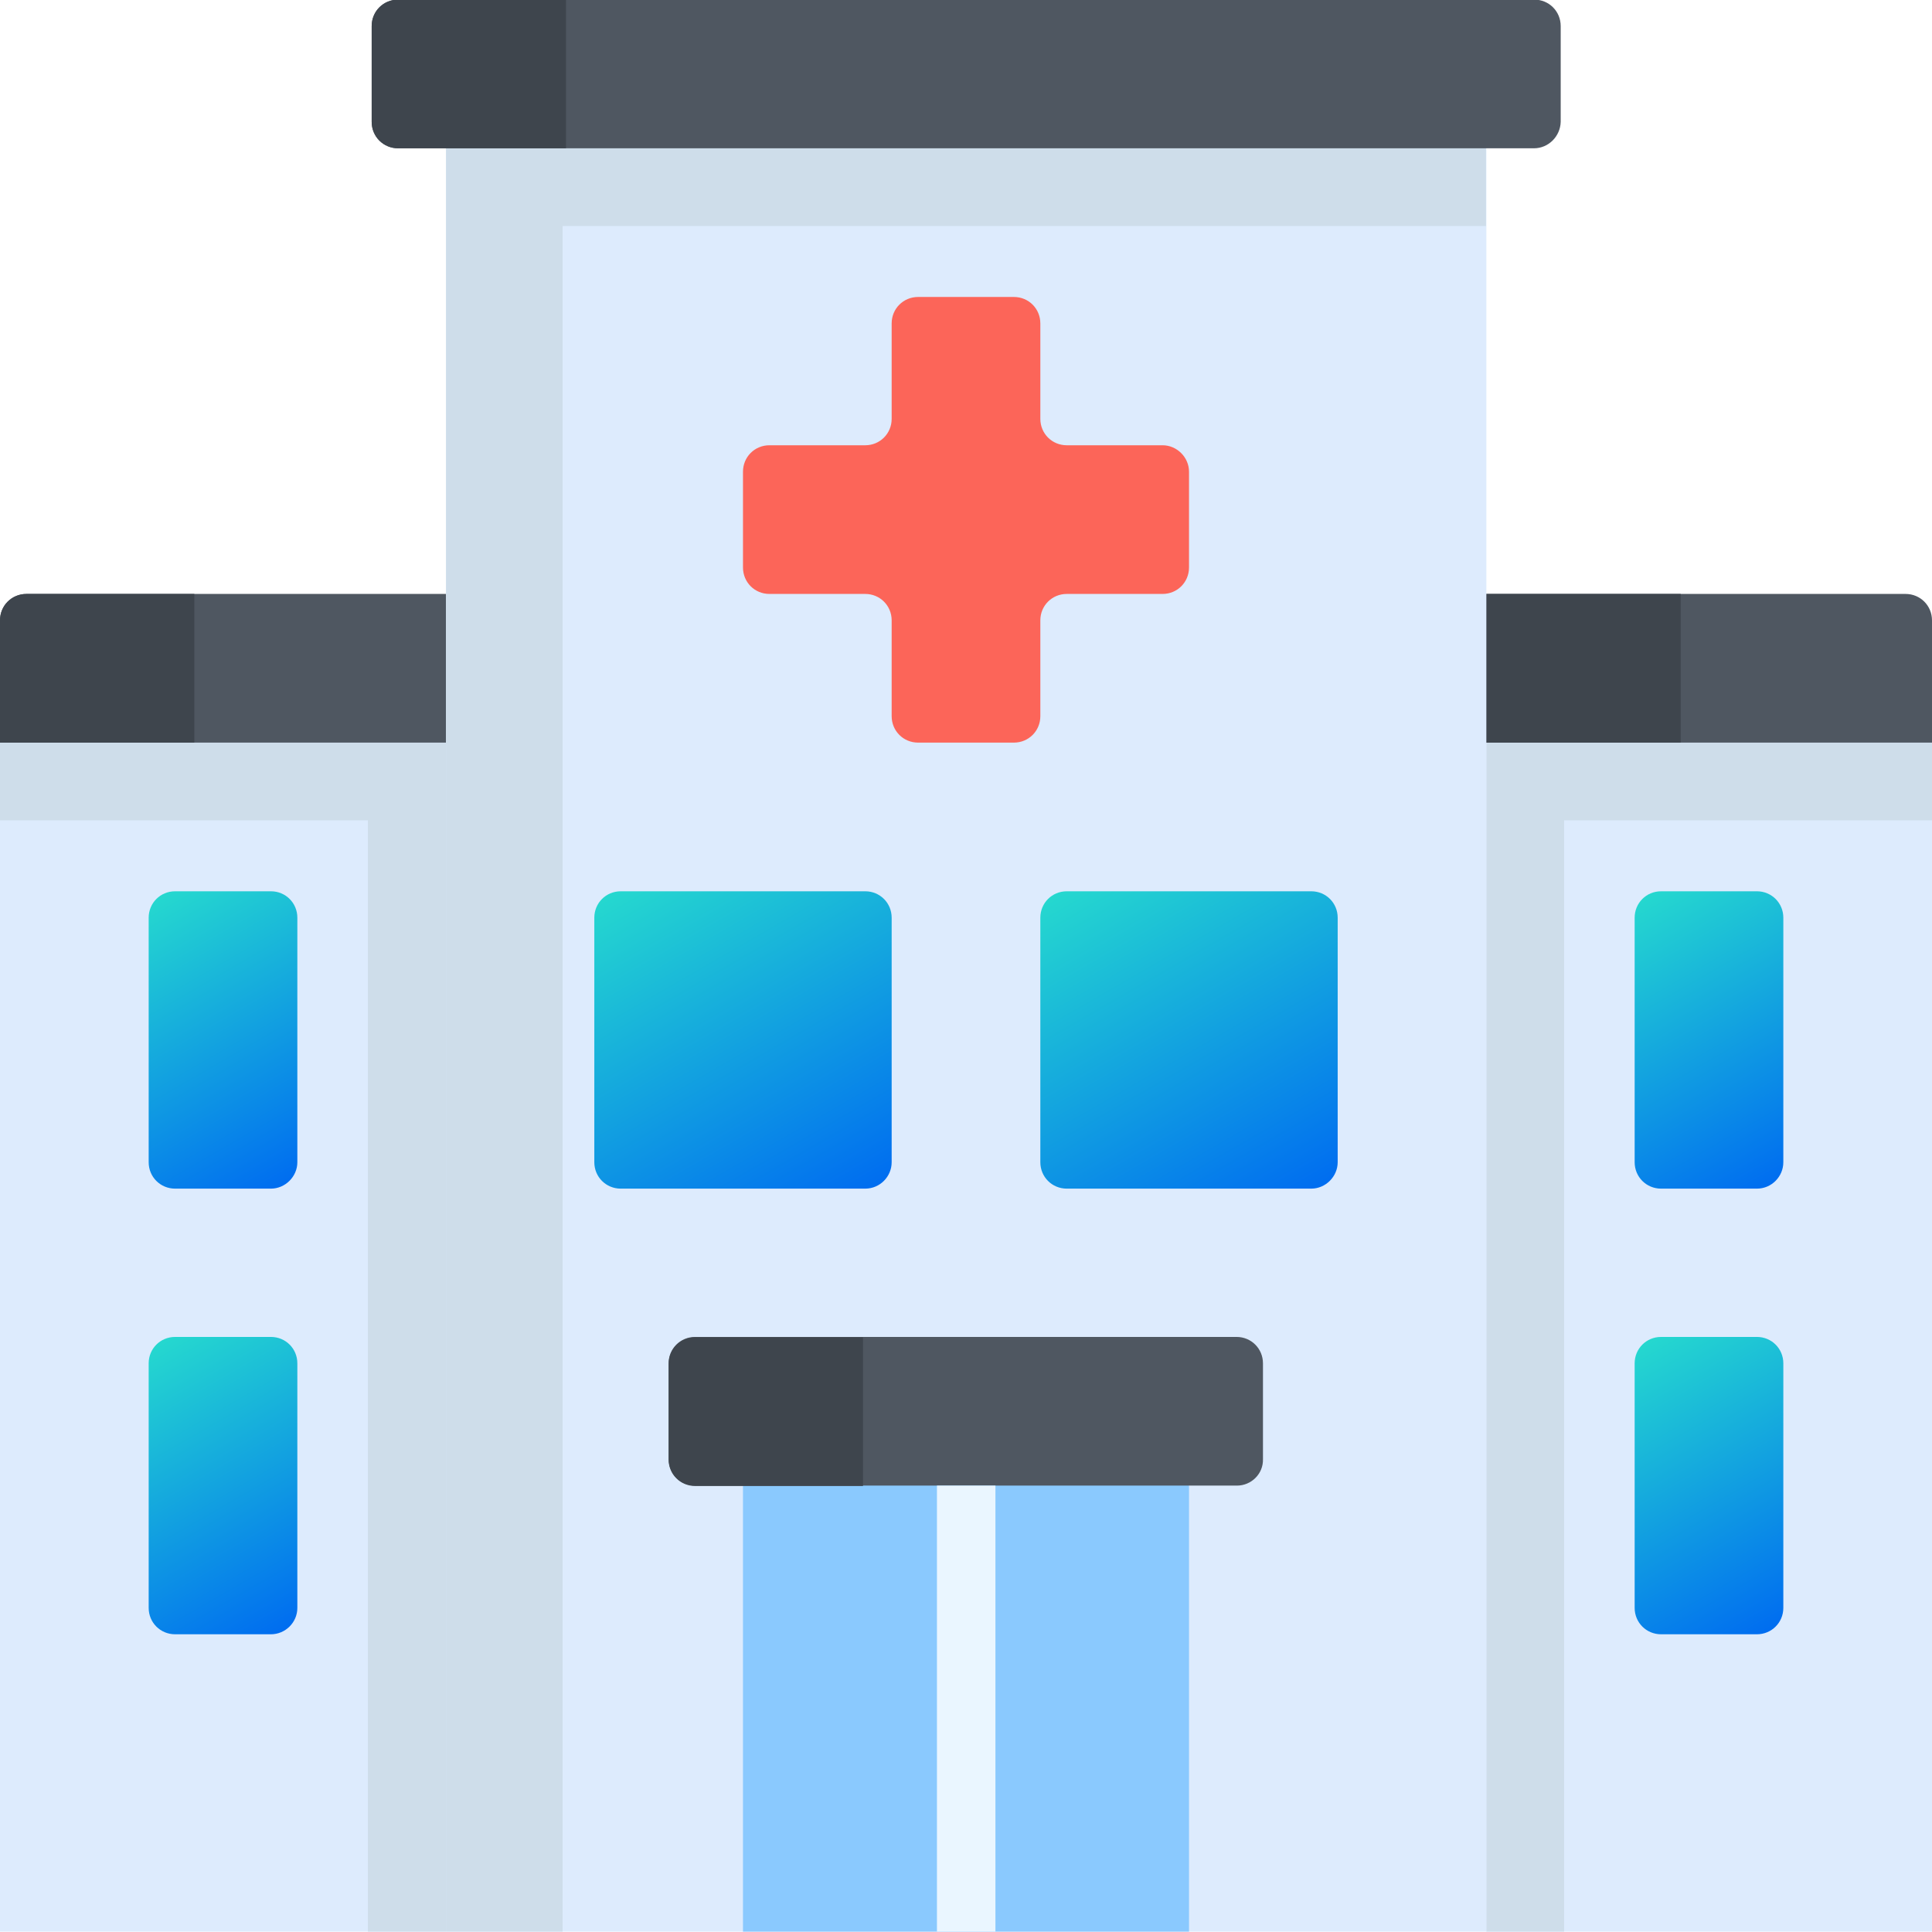
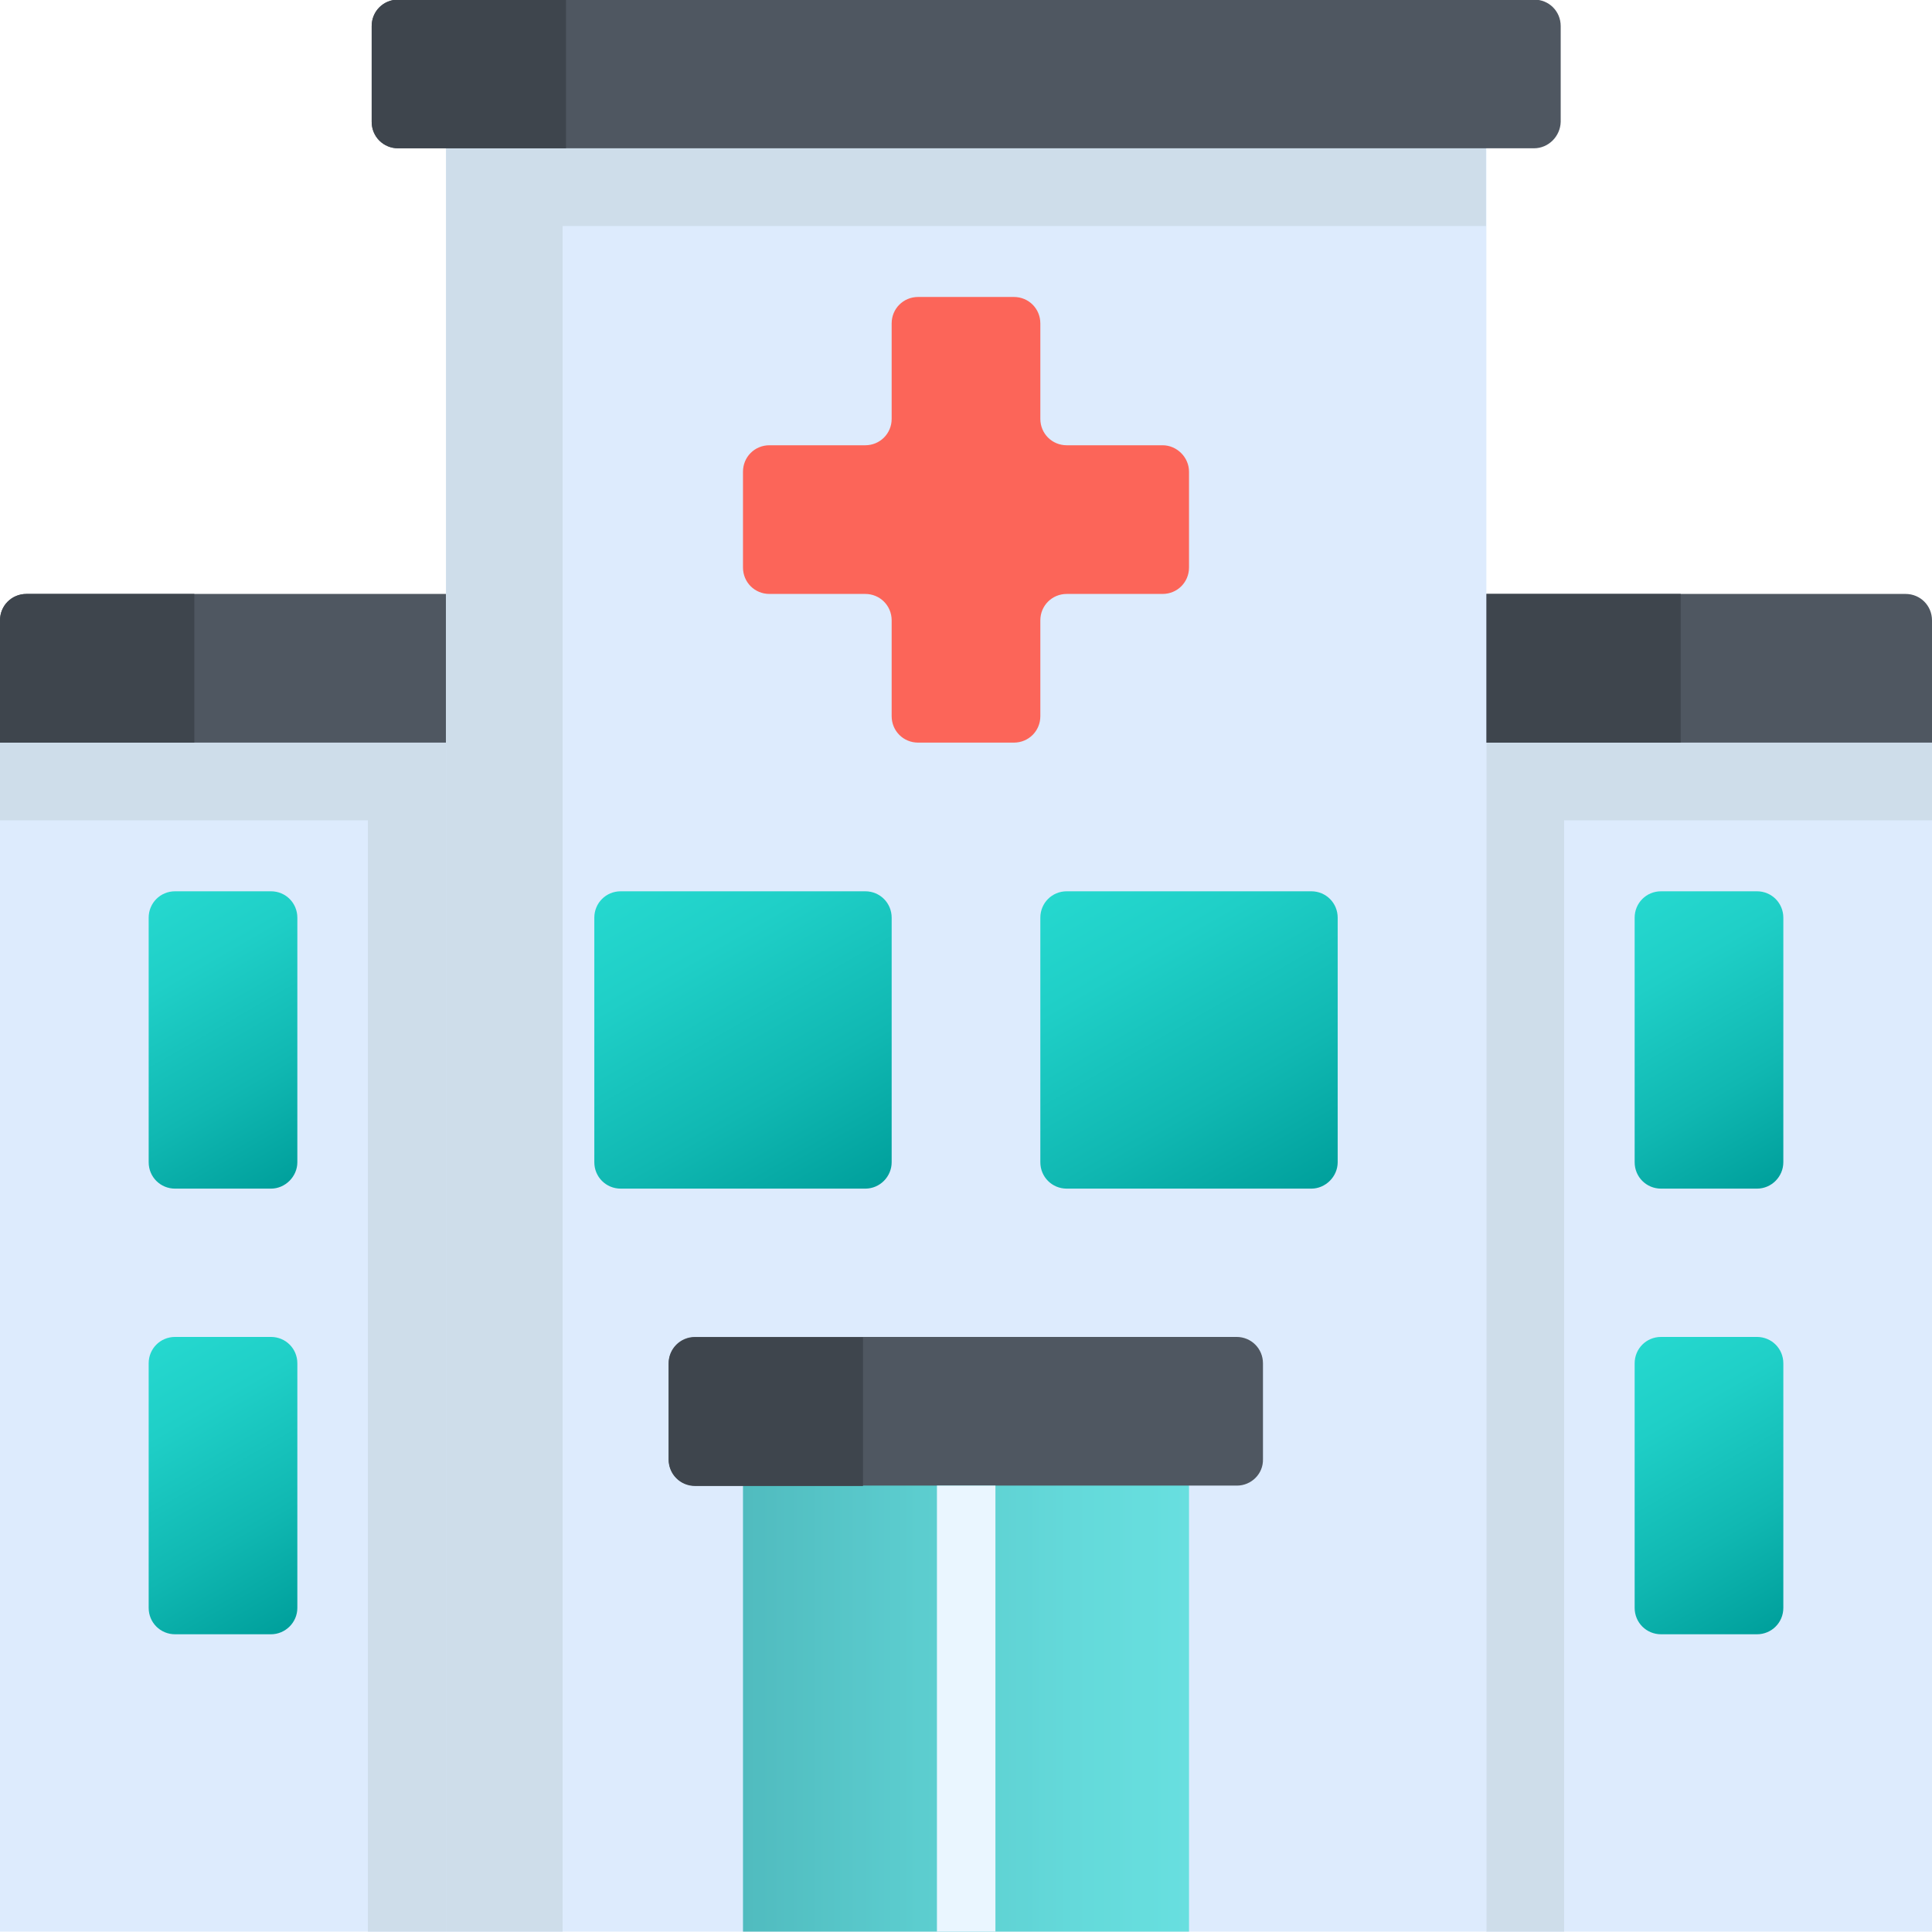
<svg xmlns="http://www.w3.org/2000/svg" version="1.1" id="Layer_1" x="0px" y="0px" viewBox="0 0 512 512" style="enable-background:new 0 0 512 512;" xml:space="preserve">
  <style type="text/css">
	.st0{fill:#DDEBFD;}
	.st1{fill:#CEDDEA;}
	.st2{fill:url(#SVGID_1_);}
- 	.st3{fill:url(#SVGID_00000025401595220501543670000001821291548920401290_);}
+ 	.st3{fill:url(#SVGID_00000150076656357654350290000013479548905019688106_);}
	.st4{fill:#4F5761;}
	.st5{fill:#3E454D;}
- 	.st6{fill:url(#SVGID_00000151534278376119053470000016510366547747504789_);}
- 	.st7{fill:url(#SVGID_00000129906174742837411190000018204446631452236196_);}
- 	.st8{fill:#8AC9FE;}
+ 	.st6{fill:url(#SVGID_00000047022008887153341260000010667080712371586964_);}
+ 	.st7{fill:url(#SVGID_00000158729455585740799690000000409210155184162978_);}
+ 	.st8{opacity:0.64;fill:url(#SVGID_00000170963901321136823100000008812666128227057558_);}
	.st9{fill:#FC6559;}
- 	.st10{fill:url(#SVGID_00000038410549540887239620000012708527779922832575_);}
- 	.st11{fill:url(#SVGID_00000003077495576003527310000004202280204087416241_);}
+ 	.st10{fill:url(#SVGID_00000183927286193468800270000017610820160369165464_);}
+ 	.st11{fill:url(#SVGID_00000104673581529618059430000016241329427954094773_);}
	.st12{fill:#EAF6FF;}
</style>
  <path class="st0" d="M0,186.5h118.2v325.4H0V186.5z" />
  <path class="st1" d="M118.2,186.5v325.4H97.5V217.4H0v-30.9H118.2z" />
-   <linearGradient id="SVGID_1_" gradientUnits="userSpaceOnUse" x1="79.792" y1="202.955" x2="38.388" y2="274.668" gradientTransform="matrix(1 0 0 -1 0 514.3937)">
-     <stop offset="0" style="stop-color:#006DF0" />
+   <linearGradient id="SVGID_1_" gradientUnits="userSpaceOnUse" x1="79.792" y1="638.935" x2="38.388" y2="567.222" gradientTransform="matrix(1 0 0 1 0 -327.4962)">
+     <stop offset="0" style="stop-color:#00A09C" />
+     <stop offset="0.338" style="stop-color:#10B8B2" />
+     <stop offset="0.745" style="stop-color:#1FCFC7" />
    <stop offset="1" style="stop-color:#25D8CF" />
  </linearGradient>
  <path class="st2" d="M71.8,315H46.4c-3.9,0-7-3.1-7-7v-64.8c0-3.9,3.1-7,7-7h25.4c3.9,0,7,3.1,7,7V308C78.8,311.8,75.6,315,71.8,315  z" />
-   <linearGradient id="SVGID_00000036931030334975389140000007198240635550619545_" gradientUnits="userSpaceOnUse" x1="79.801" y1="84.838" x2="38.388" y2="156.568" gradientTransform="matrix(1 0 0 -1 0 514.3937)">
-     <stop offset="0" style="stop-color:#006DF0" />
+   <linearGradient id="SVGID_00000088844134326541096580000000234069076878246277_" gradientUnits="userSpaceOnUse" x1="79.801" y1="757.052" x2="38.388" y2="685.322" gradientTransform="matrix(1 0 0 1 0 -327.4962)">
+     <stop offset="0" style="stop-color:#00A09C" />
+     <stop offset="0.338" style="stop-color:#10B8B2" />
+     <stop offset="0.745" style="stop-color:#1FCFC7" />
    <stop offset="1" style="stop-color:#25D8CF" />
  </linearGradient>
-   <path style="fill:url(#SVGID_00000036931030334975389140000007198240635550619545_);" d="M71.8,433.1H46.4c-3.9,0-7-3.1-7-7v-64.8  c0-3.9,3.1-7,7-7h25.4c3.9,0,7,3.1,7,7v64.8C78.8,430,75.6,433.1,71.8,433.1z" />
+   <path style="fill:url(#SVGID_00000088844134326541096580000000234069076878246277_);" d="M71.8,433.1H46.4c-3.9,0-7-3.1-7-7v-64.8  c0-3.9,3.1-7,7-7h25.4c3.9,0,7,3.1,7,7v64.8C78.8,430,75.6,433.1,71.8,433.1z" />
  <path class="st4" d="M118.2,196.8H0v-32.4c0-3.9,3.1-7,7-7h111.2l10,10.1v19L118.2,196.8z" />
  <path class="st5" d="M51.5,157.4v39.4H0v-32.4c0-3.9,3.1-7,7-7H51.5z" />
  <path class="st0" d="M393.8,186.5H512v325.4H393.8V186.5z" />
  <path class="st1" d="M512,186.5v30.9h-97.5v294.5h-20.6V186.5H512z" />
-   <linearGradient id="SVGID_00000046313813628663725090000011268591858138879151_" gradientUnits="userSpaceOnUse" x1="473.603" y1="202.935" x2="432.188" y2="274.668" gradientTransform="matrix(1 0 0 -1 0 514.3937)">
-     <stop offset="0" style="stop-color:#006DF0" />
+   <linearGradient id="SVGID_00000018223948409699190420000015346368149568366745_" gradientUnits="userSpaceOnUse" x1="473.603" y1="638.954" x2="432.188" y2="567.222" gradientTransform="matrix(1 0 0 1 0 -327.4962)">
+     <stop offset="0" style="stop-color:#00A09C" />
+     <stop offset="0.338" style="stop-color:#10B8B2" />
+     <stop offset="0.745" style="stop-color:#1FCFC7" />
    <stop offset="1" style="stop-color:#25D8CF" />
  </linearGradient>
-   <path style="fill:url(#SVGID_00000046313813628663725090000011268591858138879151_);" d="M465.6,315h-25.4c-3.9,0-7-3.1-7-7v-64.8  c0-3.9,3.1-7,7-7h25.4c3.9,0,7,3.1,7,7V308C472.6,311.8,469.5,315,465.6,315z" />
-   <linearGradient id="SVGID_00000152958185541236604200000017705100091025480584_" gradientUnits="userSpaceOnUse" x1="473.612" y1="84.819" x2="432.188" y2="156.568" gradientTransform="matrix(1 0 0 -1 0 514.3937)">
-     <stop offset="0" style="stop-color:#006DF0" />
+   <path style="fill:url(#SVGID_00000018223948409699190420000015346368149568366745_);" d="M465.6,315h-25.4c-3.9,0-7-3.1-7-7v-64.8  c0-3.9,3.1-7,7-7h25.4c3.9,0,7,3.1,7,7V308C472.6,311.8,469.5,315,465.6,315z" />
+   <linearGradient id="SVGID_00000047763109212887901920000006617948415458081672_" gradientUnits="userSpaceOnUse" x1="473.612" y1="757.071" x2="432.188" y2="685.322" gradientTransform="matrix(1 0 0 1 0 -327.4962)">
+     <stop offset="0" style="stop-color:#00A09C" />
+     <stop offset="0.338" style="stop-color:#10B8B2" />
+     <stop offset="0.745" style="stop-color:#1FCFC7" />
    <stop offset="1" style="stop-color:#25D8CF" />
  </linearGradient>
-   <path style="fill:url(#SVGID_00000152958185541236604200000017705100091025480584_);" d="M465.6,433.1h-25.4c-3.9,0-7-3.1-7-7v-64.8  c0-3.9,3.1-7,7-7h25.4c3.9,0,7,3.1,7,7v64.8C472.6,430,469.5,433.1,465.6,433.1z" />
+   <path style="fill:url(#SVGID_00000047763109212887901920000006617948415458081672_);" d="M465.6,433.1h-25.4c-3.9,0-7-3.1-7-7v-64.8  c0-3.9,3.1-7,7-7h25.4c3.9,0,7,3.1,7,7v64.8C472.6,430,469.5,433.1,465.6,433.1z" />
  <path class="st4" d="M512,196.8H393.8l-10-10.3v-19l10-10.1H505c3.9,0,7,3.1,7,7V196.8L512,196.8z" />
  <path class="st5" d="M445.4,157.4v39.4h-51.5l-10-10.3v-19l10-10.1L445.4,157.4L445.4,157.4z" />
  <path class="st0" d="M118.2,29h275.7v482.9H118.2V29z" />
  <path class="st1" d="M393.8,29v30.9H149.1v452h-30.9V29H393.8z" />
-   <path class="st8" d="M315.1,393.7v118.2H196.9V393.7l12.1-10h92.7L315.1,393.7z" />
+   <linearGradient id="SVGID_00000155844826190716449720000011702845925417883827_" gradientUnits="userSpaceOnUse" x1="196.9" y1="447.8" x2="315.1" y2="447.8">
+     <stop offset="0" style="stop-color:#00A09C" />
+     <stop offset="0.338" style="stop-color:#10B8B2" />
+     <stop offset="0.745" style="stop-color:#1FCFC7" />
+     <stop offset="1" style="stop-color:#25D8CF" />
+   </linearGradient>
+   <path style="opacity:0.64;fill:url(#SVGID_00000155844826190716449720000011702845925417883827_);" d="M315.1,393.7v118.2H196.9  V393.7l12.1-10h92.7L315.1,393.7z" />
  <path class="st4" d="M327.8,393.7H184.2c-3.9,0-7-3.1-7-7v-25.4c0-3.9,3.1-7,7-7h143.5c3.9,0,7,3.1,7,7v25.4  C334.8,390.6,331.6,393.7,327.8,393.7z" />
  <path class="st5" d="M228.7,354.4v39.4h-44.5c-3.9,0-7-3.1-7-7v-25.4c0-3.9,3.1-7,7-7H228.7z" />
  <path class="st4" d="M406.5,39.3h-301c-3.9,0-7-3.1-7-7V6.9c0-3.9,3.1-7,7-7h301.1c3.9,0,7,3.1,7,7v25.4  C413.5,36.1,410.4,39.3,406.5,39.3L406.5,39.3z" />
  <path class="st5" d="M150-0.1v39.4h-44.5c-3.9,0-7-3.1-7-7V6.9c0-3.9,3.1-7,7-7L150-0.1z" />
  <path class="st9" d="M308.1,118h-25.4c-3.9,0-7-3.1-7-7V85.7c0-3.9-3.1-7-7-7h-25.4c-3.9,0-7,3.1-7,7V111c0,3.9-3.1,7-7,7h-25.4  c-3.9,0-7,3.1-7,7v25.4c0,3.9,3.1,7,7,7h25.4c3.9,0,7,3.1,7,7v25.4c0,3.9,3.1,7,7,7h25.4c3.9,0,7-3.1,7-7v-25.4c0-3.9,3.1-7,7-7  h25.4c3.9,0,7-3.1,7-7V125C315.1,121.2,311.9,118,308.1,118z" />
-   <linearGradient id="SVGID_00000183950960396425161250000008506573118381352344_" gradientUnits="userSpaceOnUse" x1="222.528" y1="194.405" x2="171.263" y2="283.199" gradientTransform="matrix(1 0 0 -1 0 514.3937)">
-     <stop offset="0" style="stop-color:#006DF0" />
+   <linearGradient id="SVGID_00000169520502308566293290000016901121567956207803_" gradientUnits="userSpaceOnUse" x1="222.528" y1="647.485" x2="171.263" y2="558.691" gradientTransform="matrix(1 0 0 1 0 -327.4962)">
+     <stop offset="0" style="stop-color:#00A09C" />
+     <stop offset="0.338" style="stop-color:#10B8B2" />
+     <stop offset="0.745" style="stop-color:#1FCFC7" />
    <stop offset="1" style="stop-color:#25D8CF" />
  </linearGradient>
-   <path style="fill:url(#SVGID_00000183950960396425161250000008506573118381352344_);" d="M229.3,315h-64.8c-3.9,0-7-3.1-7-7v-64.8  c0-3.9,3.1-7,7-7h64.8c3.9,0,7,3.1,7,7V308C236.3,311.8,233.2,315,229.3,315L229.3,315z" />
-   <linearGradient id="SVGID_00000018940302319159945060000009621672455000070021_" gradientUnits="userSpaceOnUse" x1="340.717" y1="194.424" x2="289.463" y2="283.199" gradientTransform="matrix(1 0 0 -1 0 514.3937)">
-     <stop offset="0" style="stop-color:#006DF0" />
+   <path style="fill:url(#SVGID_00000169520502308566293290000016901121567956207803_);" d="M229.3,315h-64.8c-3.9,0-7-3.1-7-7v-64.8  c0-3.9,3.1-7,7-7h64.8c3.9,0,7,3.1,7,7V308C236.3,311.8,233.2,315,229.3,315L229.3,315z" />
+   <linearGradient id="SVGID_00000106131011537772629350000007944390082614650501_" gradientUnits="userSpaceOnUse" x1="340.717" y1="647.466" x2="289.463" y2="558.691" gradientTransform="matrix(1 0 0 1 0 -327.4962)">
+     <stop offset="0" style="stop-color:#00A09C" />
+     <stop offset="0.338" style="stop-color:#10B8B2" />
+     <stop offset="0.745" style="stop-color:#1FCFC7" />
    <stop offset="1" style="stop-color:#25D8CF" />
  </linearGradient>
-   <path style="fill:url(#SVGID_00000018940302319159945060000009621672455000070021_);" d="M347.5,315h-64.8c-3.9,0-7-3.1-7-7v-64.8  c0-3.9,3.1-7,7-7h64.8c3.9,0,7,3.1,7,7V308C354.5,311.8,351.3,315,347.5,315z" />
+   <path style="fill:url(#SVGID_00000106131011537772629350000007944390082614650501_);" d="M347.5,315h-64.8c-3.9,0-7-3.1-7-7v-64.8  c0-3.9,3.1-7,7-7h64.8c3.9,0,7,3.1,7,7V308C354.5,311.8,351.3,315,347.5,315z" />
  <g>
    <path class="st12" d="M248.3,393.7h15.5v118.2h-15.5L248.3,393.7z" />
  </g>
</svg>
